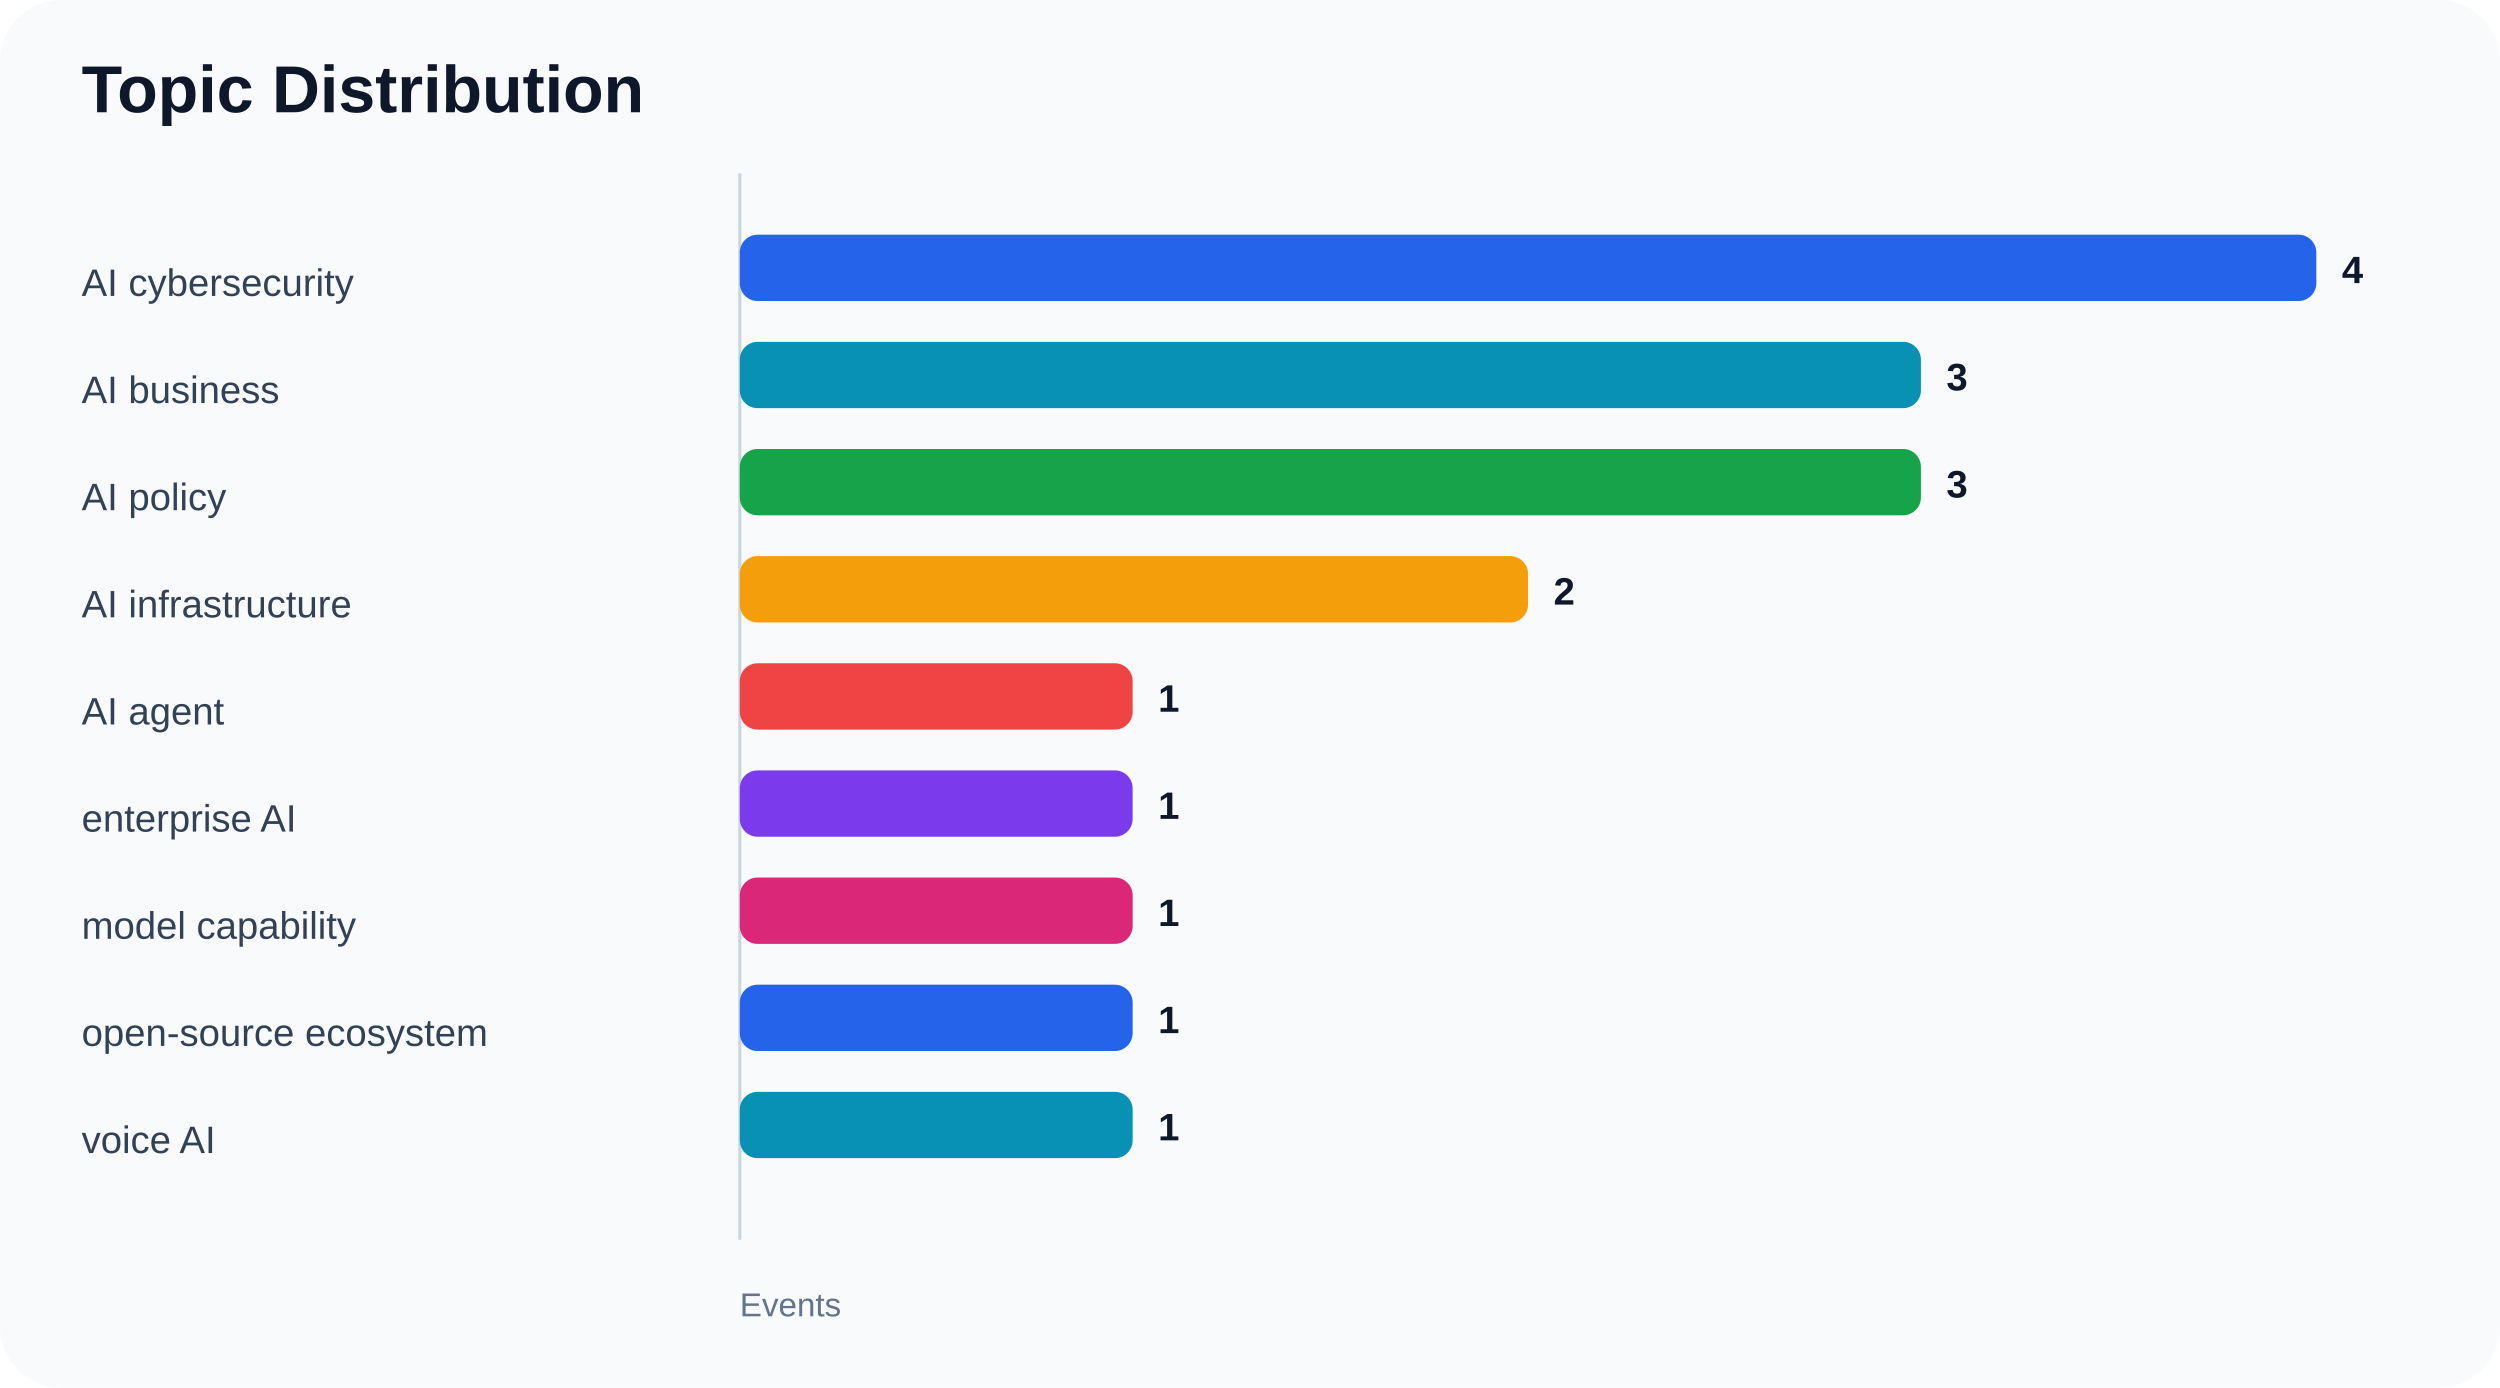
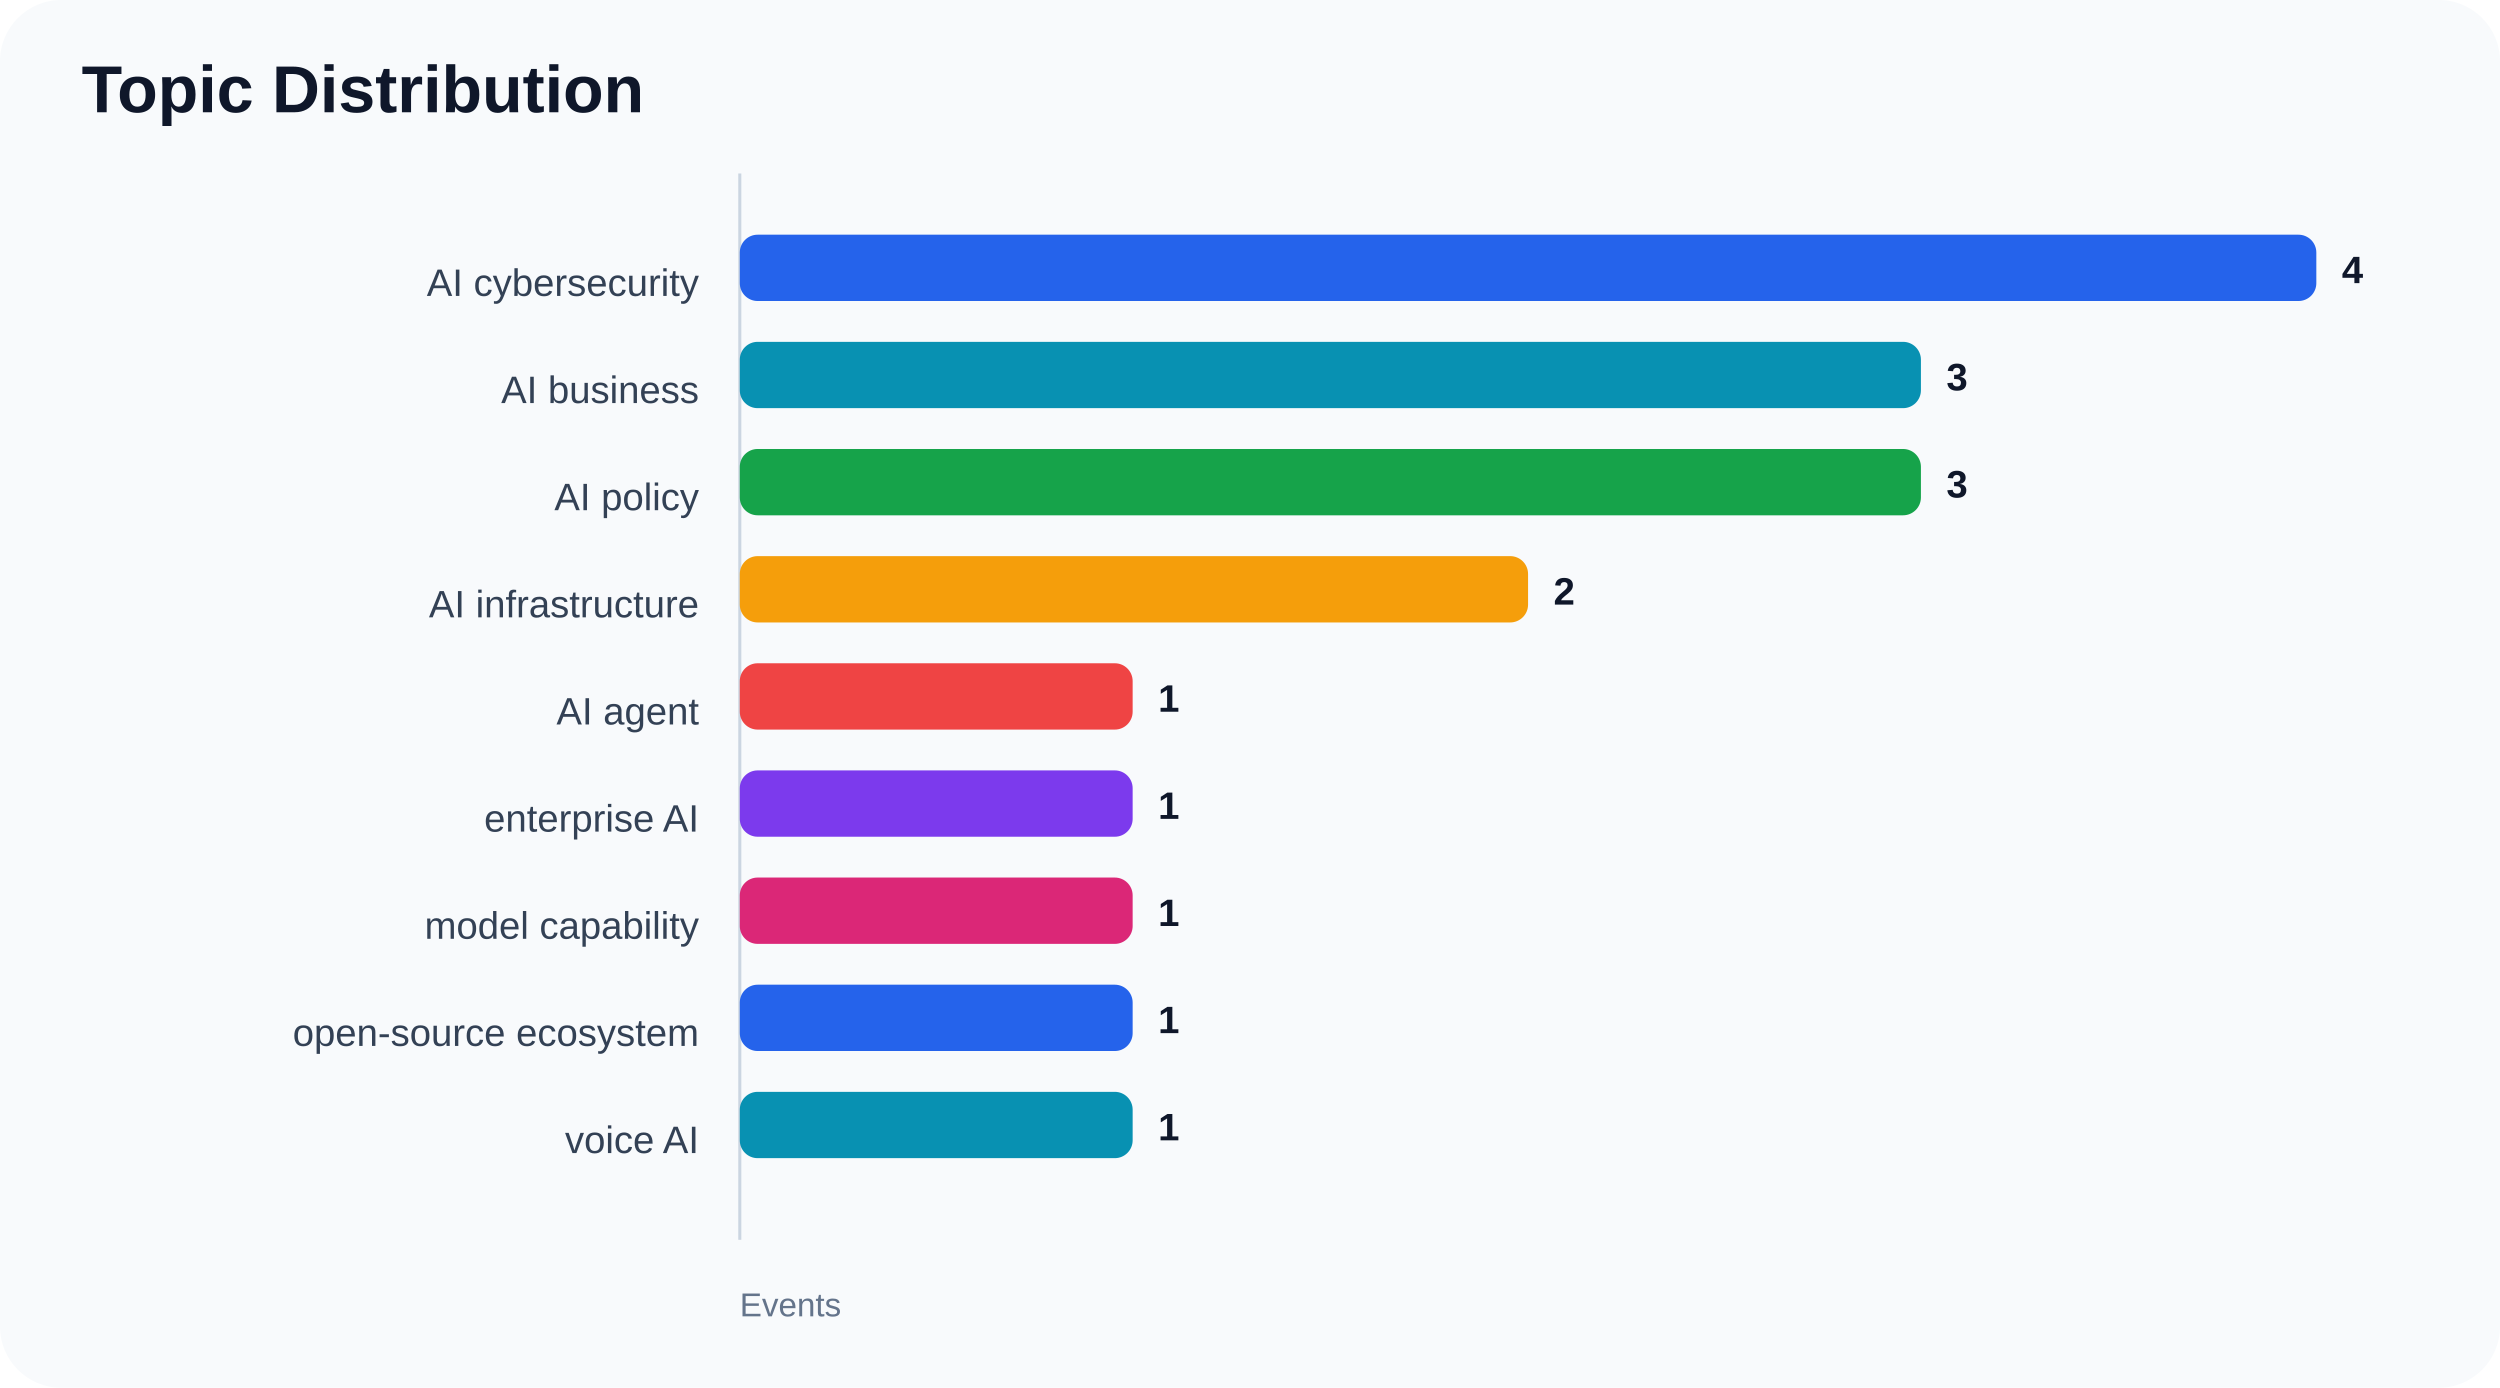
<svg xmlns="http://www.w3.org/2000/svg" width="980" height="544" viewBox="0 0 980 544">
  <style>
  .bg { fill: #f8fafc; }
  .title { font: 700 26px "Avenir Next", "Helvetica Neue", Arial, sans-serif; fill: #0f172a; }
  .label { font: 500 15px "Avenir Next", "Helvetica Neue", Arial, sans-serif; fill: #334155; }
  .value { font: 700 15px "Avenir Next", "Helvetica Neue", Arial, sans-serif; fill: #0f172a; }
  .axis { font: 500 13px "Avenir Next", "Helvetica Neue", Arial, sans-serif; fill: #64748b; }
  .grid-strong { stroke: #cbd5e1; stroke-width: 1.2; }
</style>
  <rect class="bg" x="0" y="0" width="980" height="544" rx="24" />
  <text x="32" y="44" class="title">Topic Distribution</text>
  <text x="290" y="516" class="axis">Events</text>
  <line x1="290" y1="68" x2="290" y2="486" class="grid-strong" />
-   <text x="32" y="116" class="label">AI cybersecurity</text>
+   <text x="274" y="116" class="label" text-anchor="end">AI cybersecurity</text>
  <rect x="290" y="92" width="618" height="26" rx="7" fill="#2563eb" />
  <text x="918" y="111" class="value">4</text>
-   <text x="32" y="158" class="label">AI business</text>
+   <text x="274" y="158" class="label" text-anchor="end">AI business</text>
  <rect x="290" y="134" width="463" height="26" rx="7" fill="#0891b2" />
  <text x="763" y="153" class="value">3</text>
-   <text x="32" y="200" class="label">AI policy</text>
+   <text x="274" y="200" class="label" text-anchor="end">AI policy</text>
  <rect x="290" y="176" width="463" height="26" rx="7" fill="#16a34a" />
  <text x="763" y="195" class="value">3</text>
-   <text x="32" y="242" class="label">AI infrastructure</text>
+   <text x="274" y="242" class="label" text-anchor="end">AI infrastructure</text>
  <rect x="290" y="218" width="309" height="26" rx="7" fill="#f59e0b" />
  <text x="609" y="237" class="value">2</text>
-   <text x="32" y="284" class="label">AI agent</text>
+   <text x="274" y="284" class="label" text-anchor="end">AI agent</text>
  <rect x="290" y="260" width="154" height="26" rx="7" fill="#ef4444" />
  <text x="454" y="279" class="value">1</text>
-   <text x="32" y="326" class="label">enterprise AI</text>
+   <text x="274" y="326" class="label" text-anchor="end">enterprise AI</text>
  <rect x="290" y="302" width="154" height="26" rx="7" fill="#7c3aed" />
  <text x="454" y="321" class="value">1</text>
-   <text x="32" y="368" class="label">model capability</text>
+   <text x="274" y="368" class="label" text-anchor="end">model capability</text>
  <rect x="290" y="344" width="154" height="26" rx="7" fill="#db2777" />
  <text x="454" y="363" class="value">1</text>
-   <text x="32" y="410" class="label">open-source ecosystem</text>
+   <text x="274" y="410" class="label" text-anchor="end">open-source ecosystem</text>
  <rect x="290" y="386" width="154" height="26" rx="7" fill="#2563eb" />
  <text x="454" y="405" class="value">1</text>
-   <text x="32" y="452" class="label">voice AI</text>
+   <text x="274" y="452" class="label" text-anchor="end">voice AI</text>
  <rect x="290" y="428" width="154" height="26" rx="7" fill="#0891b2" />
  <text x="454" y="447" class="value">1</text>
</svg>
